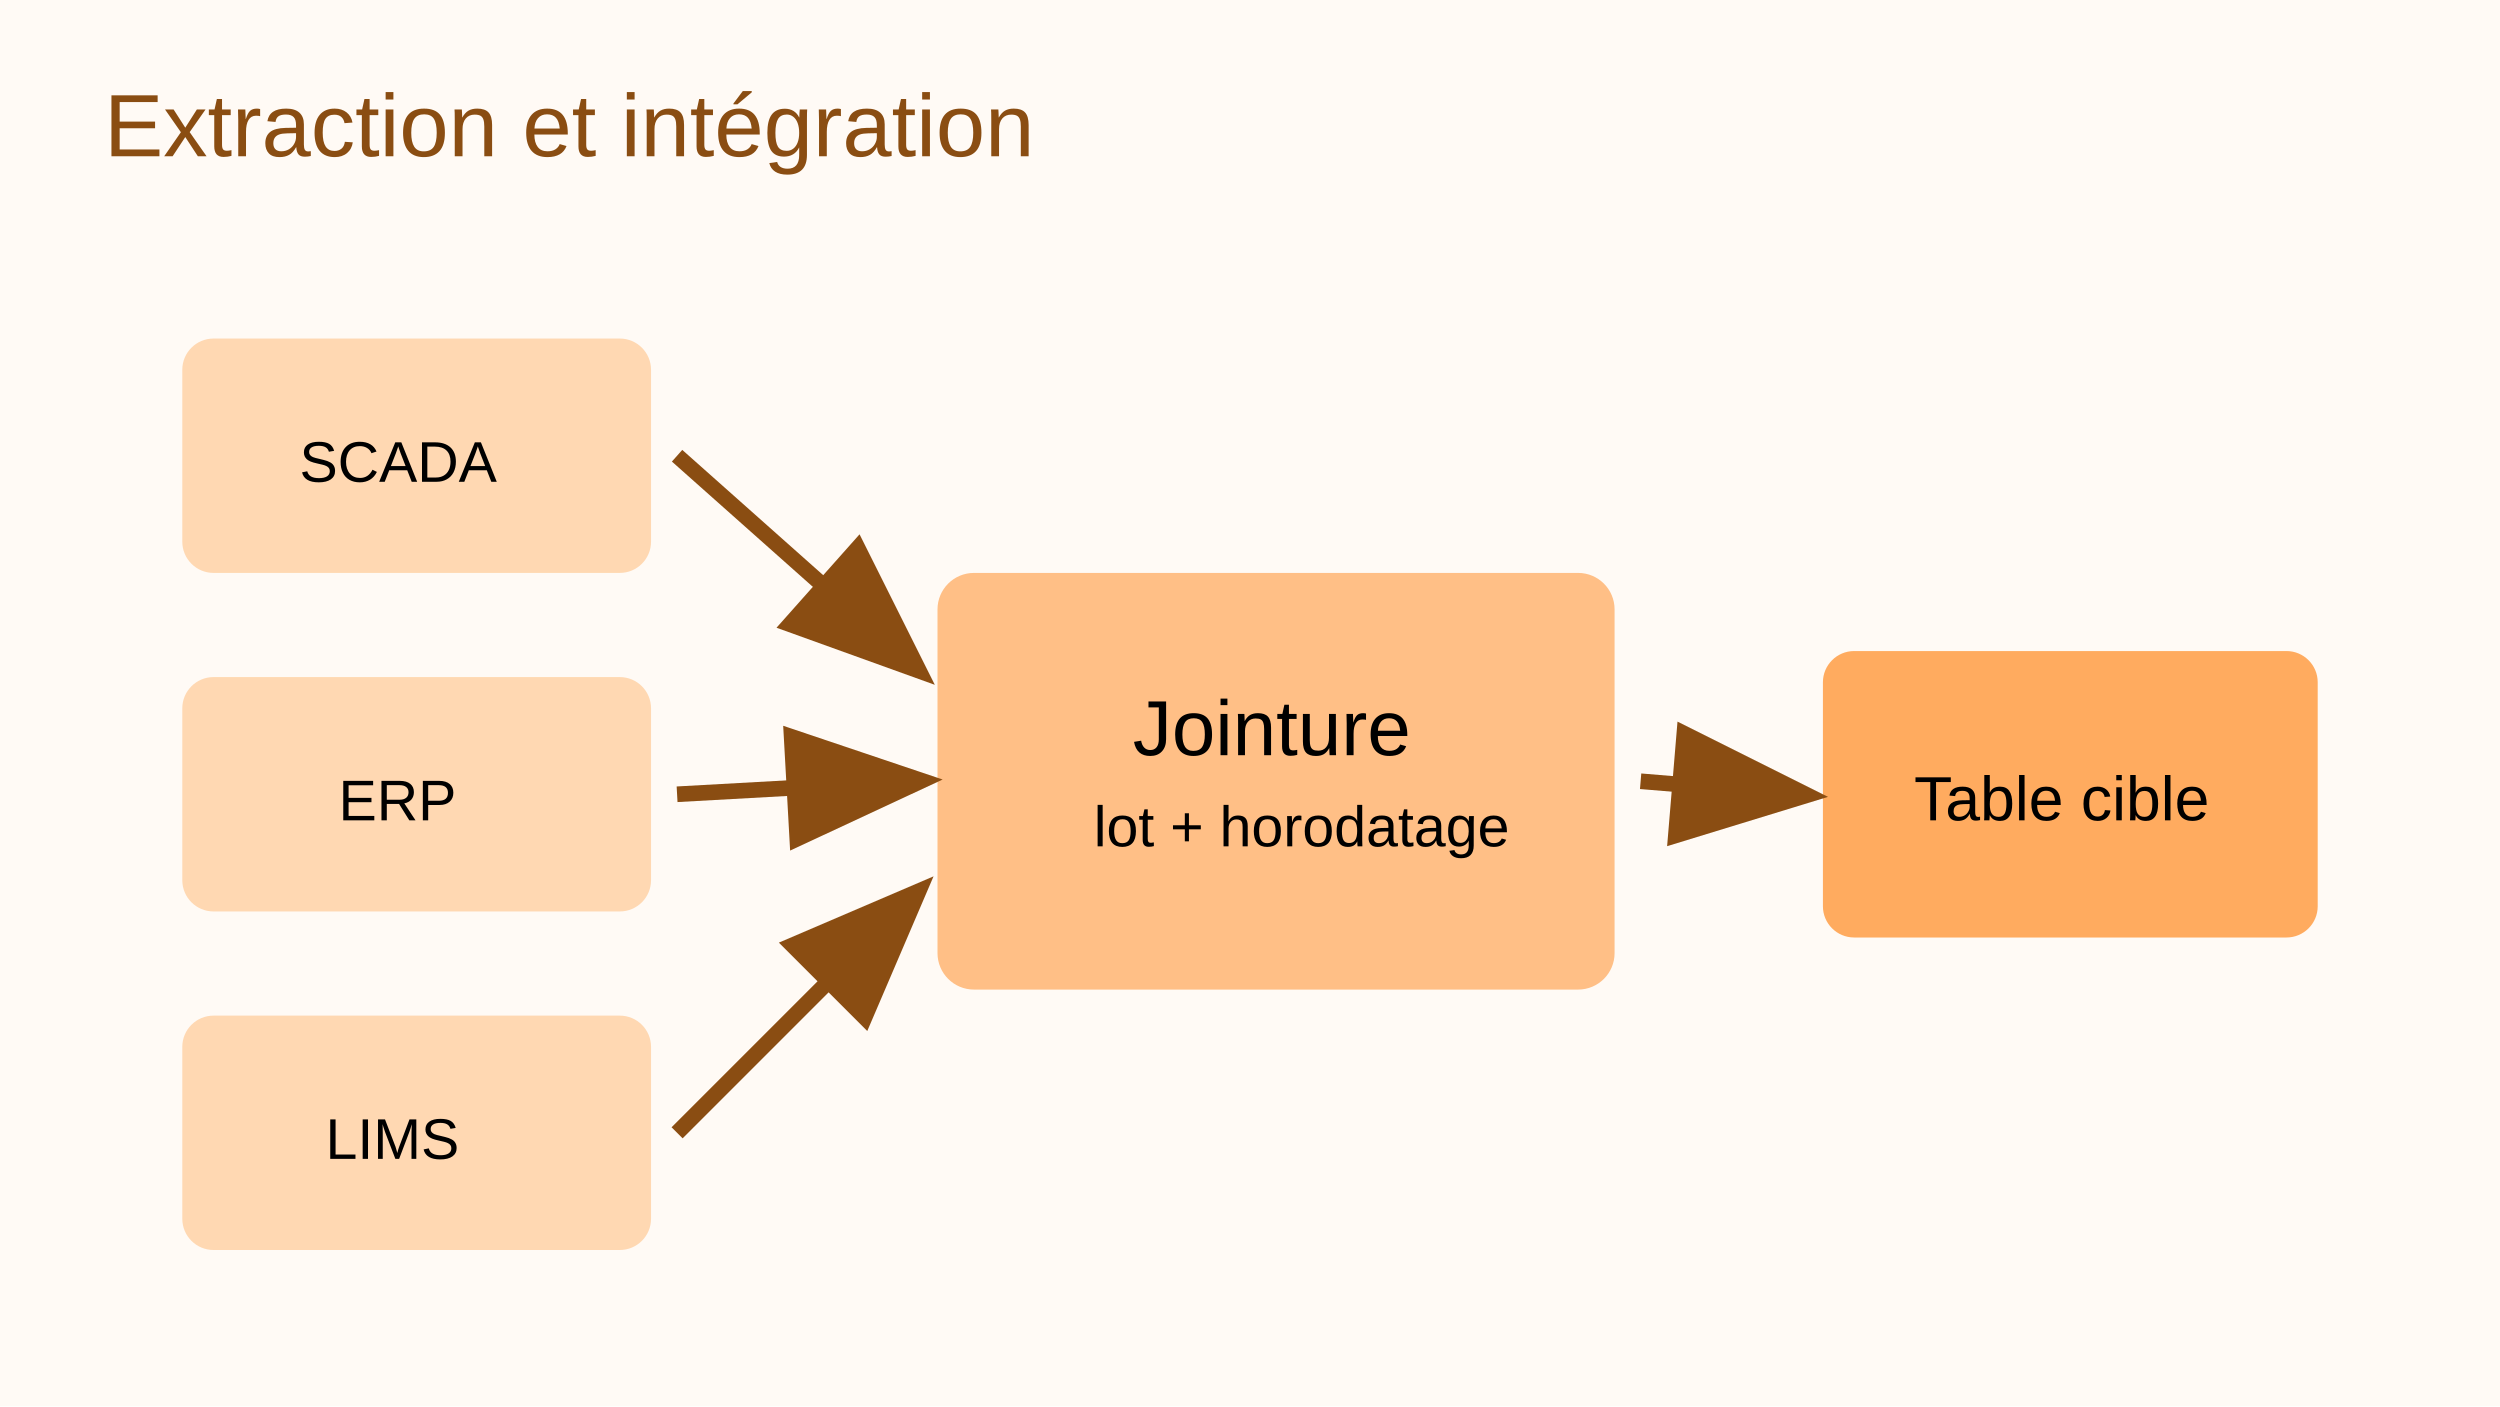
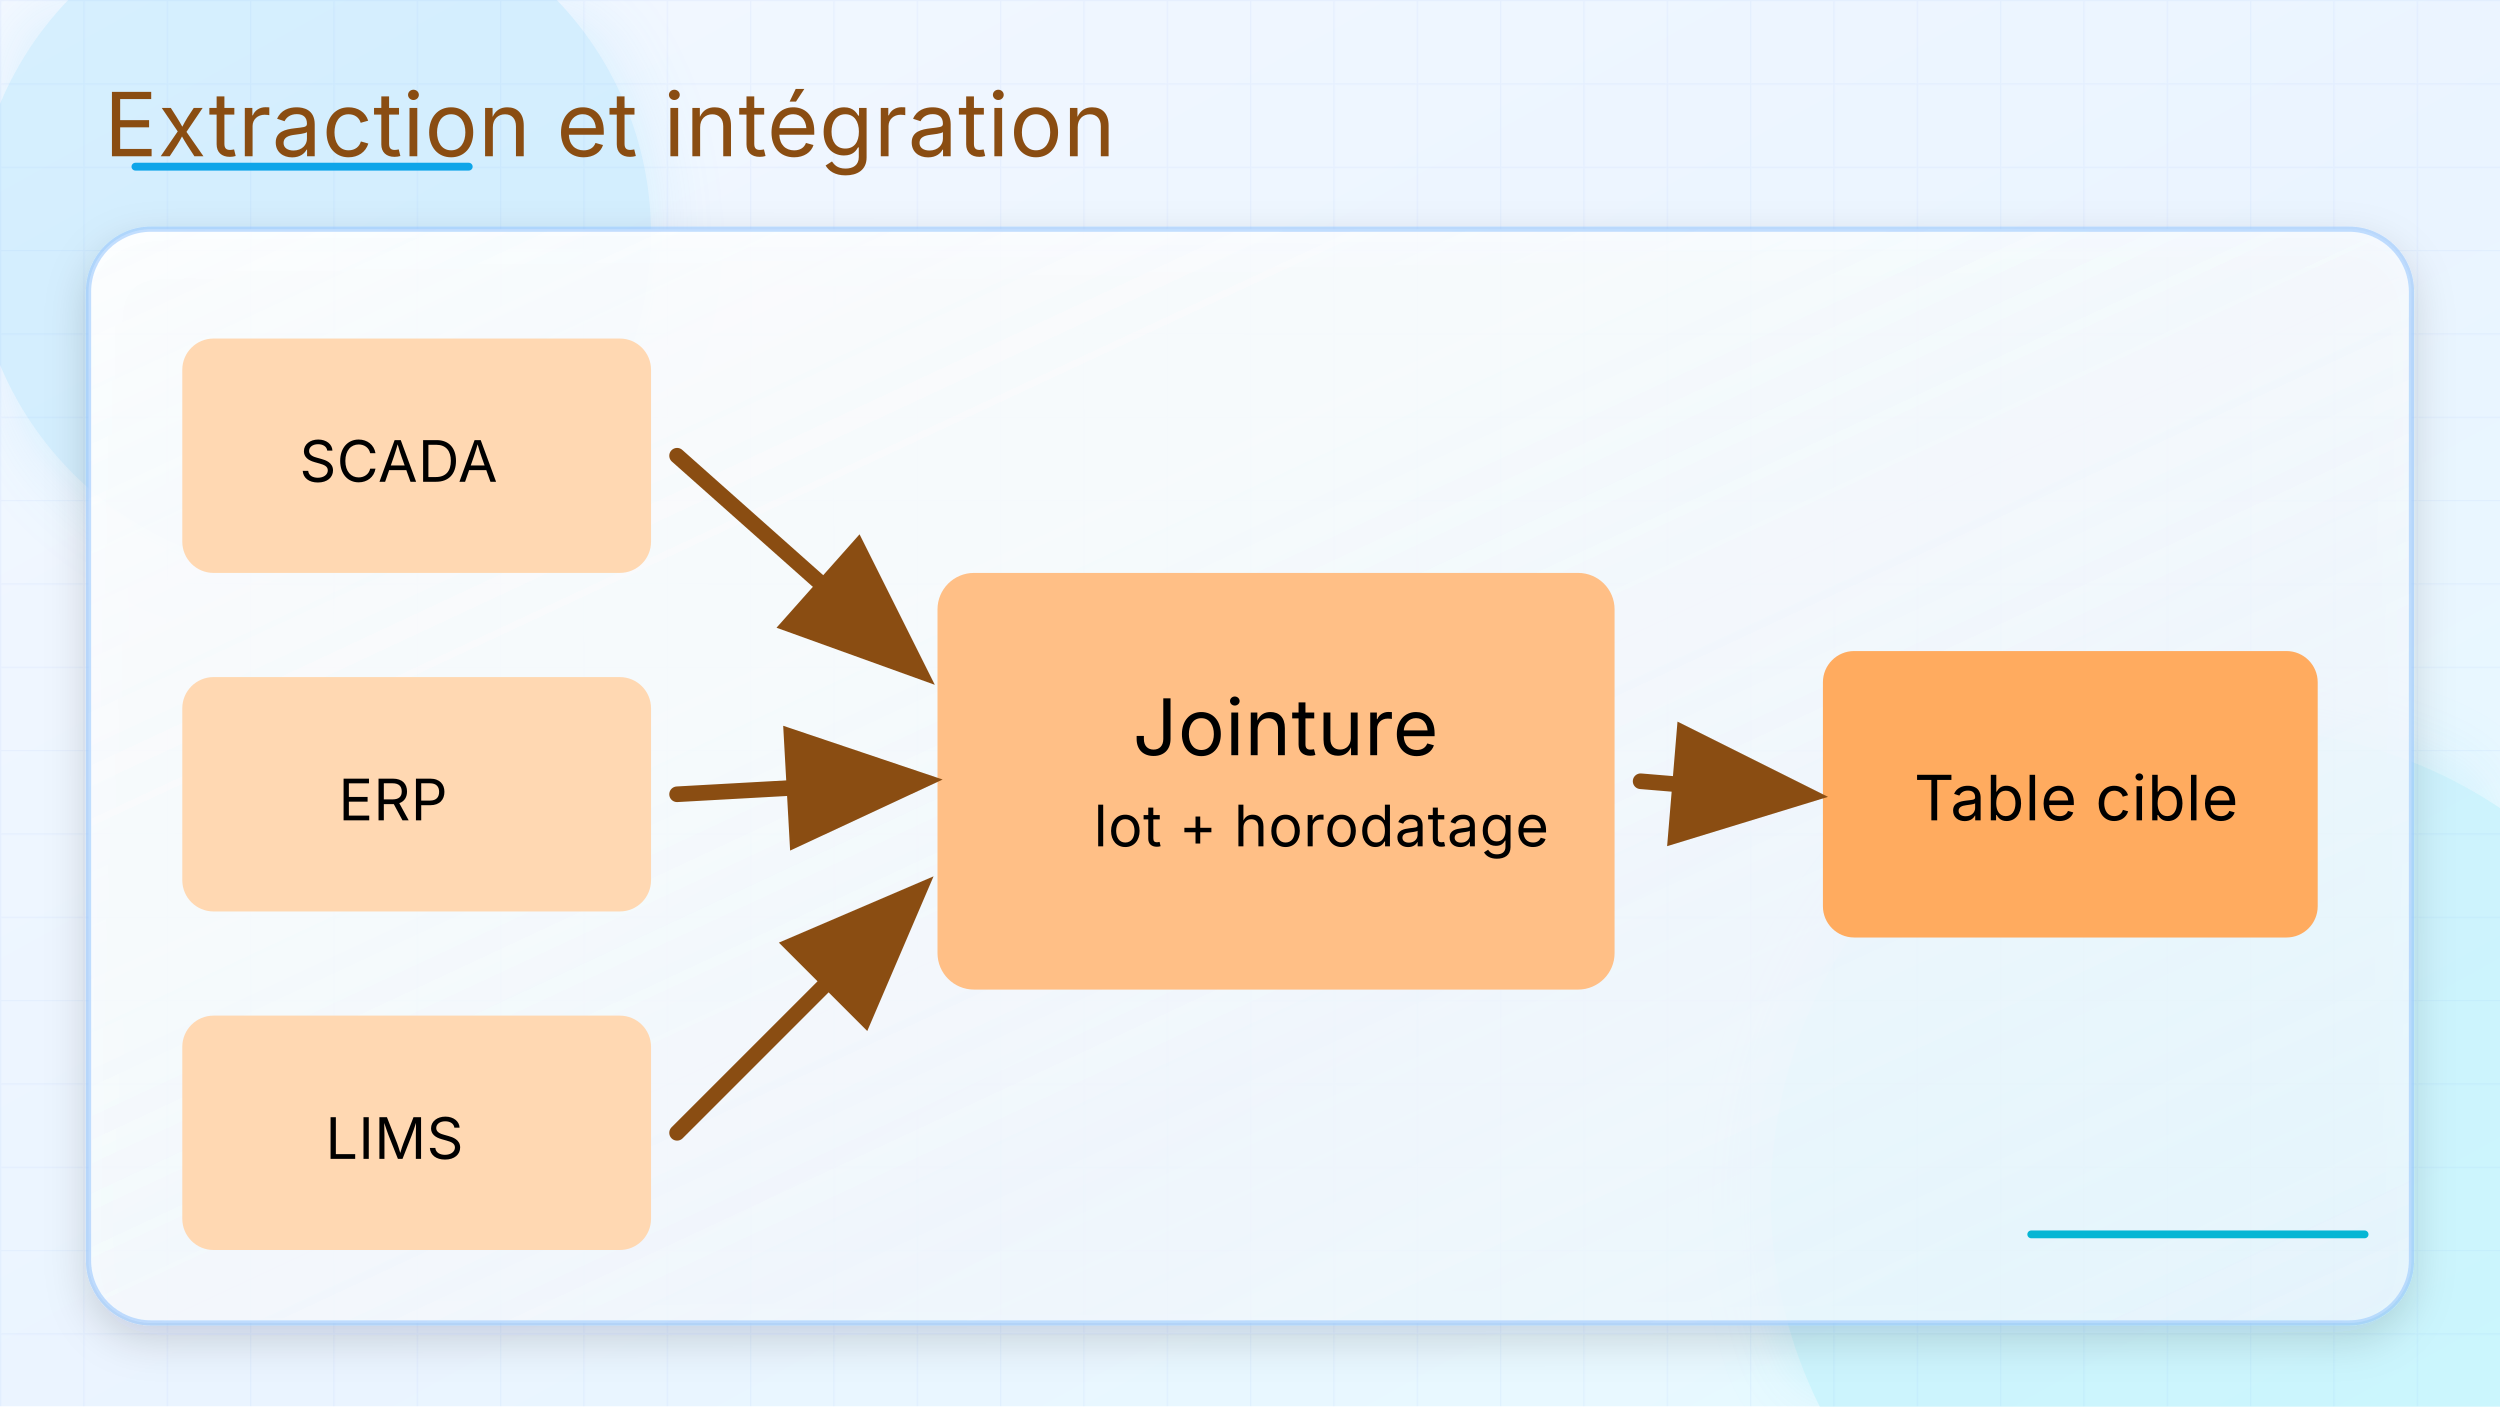
<svg xmlns="http://www.w3.org/2000/svg" width="960" height="540" viewBox="0 0 960 540">
-   <rect width="960" height="540" fill="#fffaf5" />
-   <text x="40" y="60" font-size="34" font-family="Arial" fill="#8a4d12">Extraction et intégration</text>
+   <style>text{letter-spacing:.2px} line,polyline,path{stroke-linecap:round;stroke-linejoin:round}</style>
+   <defs>
+     <linearGradient id="fx-bg-gradient" x1="0" y1="0" x2="1" y2="1">
+       <stop offset="0%" stop-color="#f3f8ff" />
+       <stop offset="55%" stop-color="#eaf4ff" />
+       <stop offset="100%" stop-color="#e6fbff" />
+     </linearGradient>
+     <linearGradient id="fx-panel-gradient" x1="0" y1="0" x2="1" y2="1">
+       <stop offset="0%" stop-color="#ffffff" stop-opacity="0.92" />
+       <stop offset="100%" stop-color="#eff8ff" stop-opacity="0.76" />
+     </linearGradient>
+     <pattern id="fx-grid" width="32" height="32" patternUnits="userSpaceOnUse">
+       <path d="M32 0H0V32" fill="none" stroke="#3b82f6" stroke-opacity="0.12" stroke-width="1" />
+     </pattern>
+     <filter id="fx-shadow" x="-20%" y="-20%" width="140%" height="140%">
+       <feDropShadow dx="0" dy="6" stdDeviation="8" flood-color="#0f172a" flood-opacity="0.18" />
+     </filter>
+     <filter id="fx-glow" x="-50%" y="-50%" width="200%" height="200%">
+       <feGaussianBlur stdDeviation="14" result="blur" />
+       <feMerge>
+         <feMergeNode in="blur" />
+         <feMergeNode in="SourceGraphic" />
+       </feMerge>
+     </filter>
+   </defs>
+   <rect class="fx-bg" width="960" height="540" fill="url(#fx-bg-gradient)" />
+   <circle cx="120" cy="90" r="130" fill="#38bdf8" opacity="0.16" filter="url(#fx-glow)" />
+   <circle cx="860" cy="460" r="180" fill="#22d3ee" opacity="0.14" filter="url(#fx-glow)" />
+   <rect class="fx-overlay" width="960" height="540" fill="url(#fx-grid)" opacity="0.42" />
+   <rect class="fx-panel" x="34" y="88" width="892" height="420" rx="24" fill="url(#fx-panel-gradient)" stroke="#93c5fd" stroke-opacity="0.55" stroke-width="2" filter="url(#fx-shadow)" />
+   <path d="M52 64H180" stroke="#0ea5e9" stroke-width="3" stroke-linecap="round" />
+   <path d="M780 474H908" stroke="#06b6d4" stroke-width="3" stroke-linecap="round" />
+   <text x="40" y="60" font-size="34" font-family="Segoe UI, Inter, Arial, sans-serif" fill="#8a4d12">Extraction et intégration</text>
  <rect x="70" y="130" width="180" height="90" rx="12" fill="#ffd8b2" />
-   <text x="115" y="185" font-size="22" font-family="Arial">SCADA</text>
+   <text x="115" y="185" font-size="22" font-family="Segoe UI, Inter, Arial, sans-serif">SCADA</text>
  <rect x="70" y="260" width="180" height="90" rx="12" fill="#ffd8b2" />
-   <text x="130" y="315" font-size="22" font-family="Arial">ERP</text>
+   <text x="130" y="315" font-size="22" font-family="Segoe UI, Inter, Arial, sans-serif">ERP</text>
  <rect x="70" y="390" width="180" height="90" rx="12" fill="#ffd8b2" />
-   <text x="125" y="445" font-size="22" font-family="Arial">LIMS</text>
+   <text x="125" y="445" font-size="22" font-family="Segoe UI, Inter, Arial, sans-serif">LIMS</text>
  <rect x="360" y="220" width="260" height="160" rx="14" fill="#ffbf86" />
-   <text x="435" y="290" font-size="30" font-family="Arial">Jointure</text>
-   <text x="420" y="325" font-size="22" font-family="Arial">lot + horodatage</text>
+   <text x="435" y="290" font-size="30" font-family="Segoe UI, Inter, Arial, sans-serif">Jointure</text>
+   <text x="420" y="325" font-size="22" font-family="Segoe UI, Inter, Arial, sans-serif">lot + horodatage</text>
  <rect x="700" y="250" width="190" height="110" rx="12" fill="#ffab5f" />
-   <text x="735" y="315" font-size="24" font-family="Arial">Table cible</text>
+   <text x="735" y="315" font-size="24" font-family="Segoe UI, Inter, Arial, sans-serif">Table cible</text>
  <path d="M260 175 L350 255" stroke="#8a4d12" stroke-width="6" marker-end="url(#b)" />
  <path d="M260 305 L350 300" stroke="#8a4d12" stroke-width="6" marker-end="url(#b)" />
  <path d="M260 435 L350 345" stroke="#8a4d12" stroke-width="6" marker-end="url(#b)" />
  <path d="M630 300 L690 305" stroke="#8a4d12" stroke-width="6" marker-end="url(#b)" />
  <defs>
    <marker id="b" markerWidth="12" markerHeight="12" refX="8" refY="4" orient="auto">
      <path d="M0,0 L0,8 L10,4 z" fill="#8a4d12" />
    </marker>
  </defs>
</svg>
